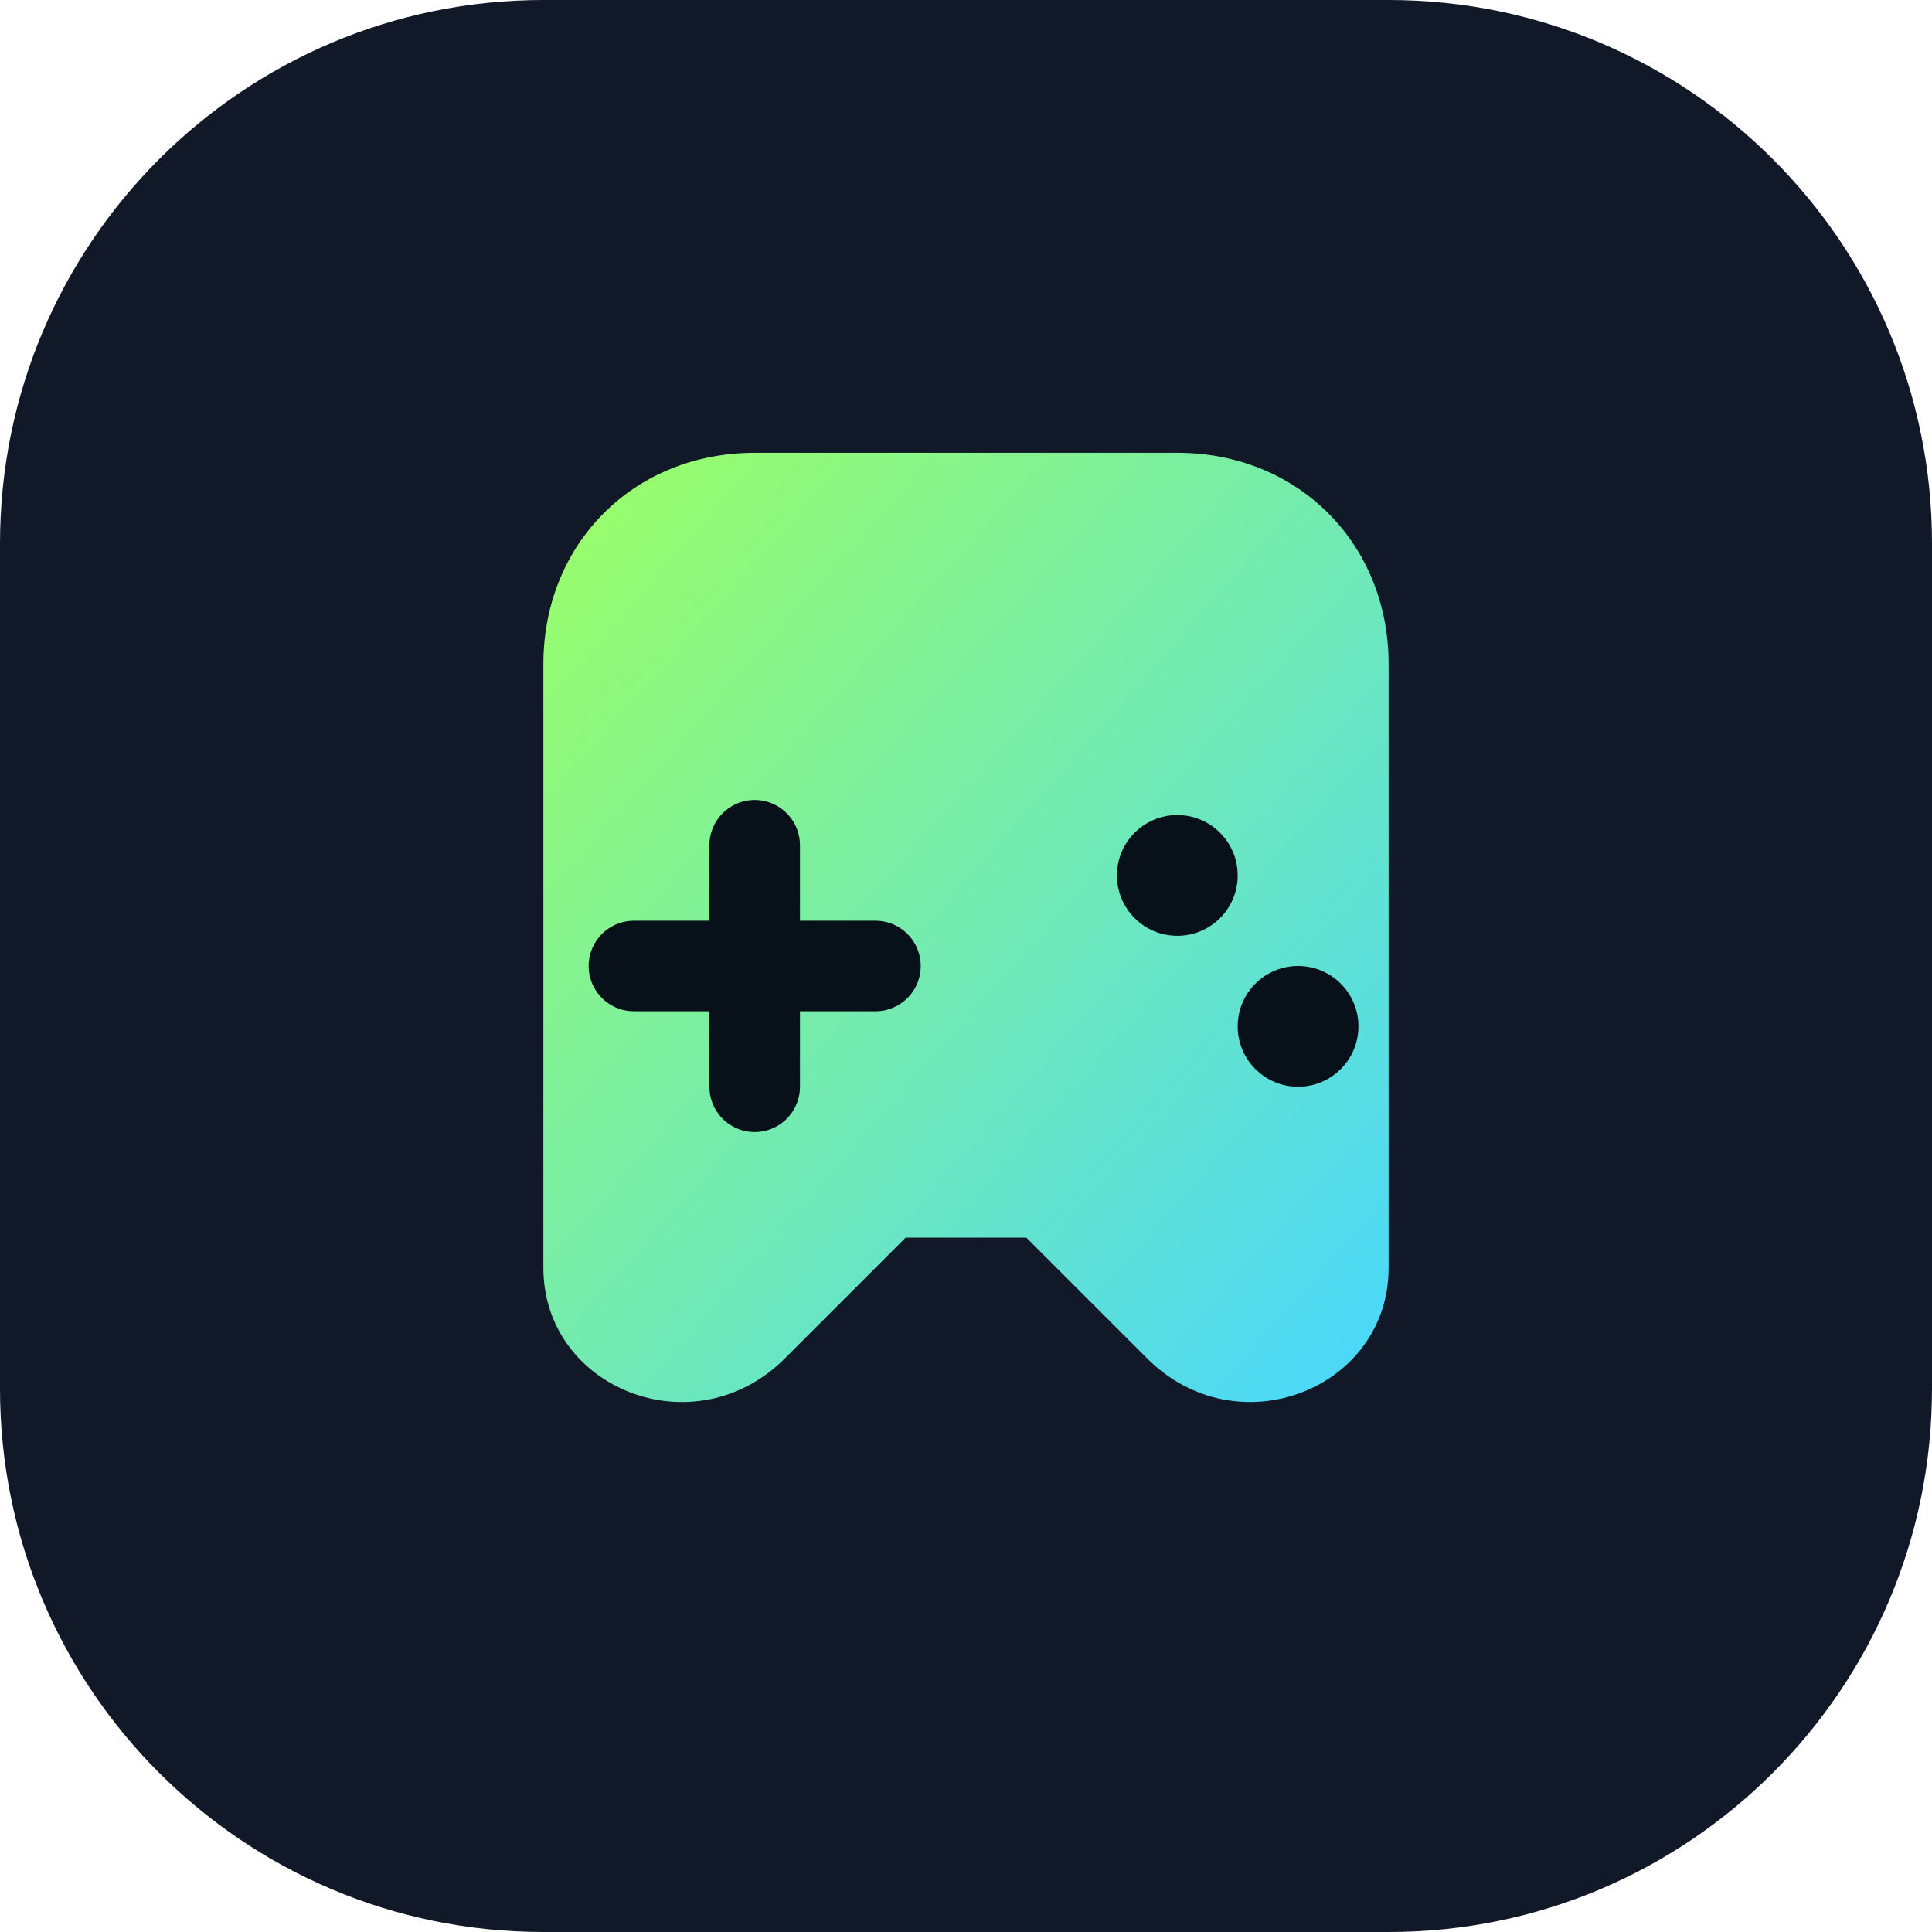
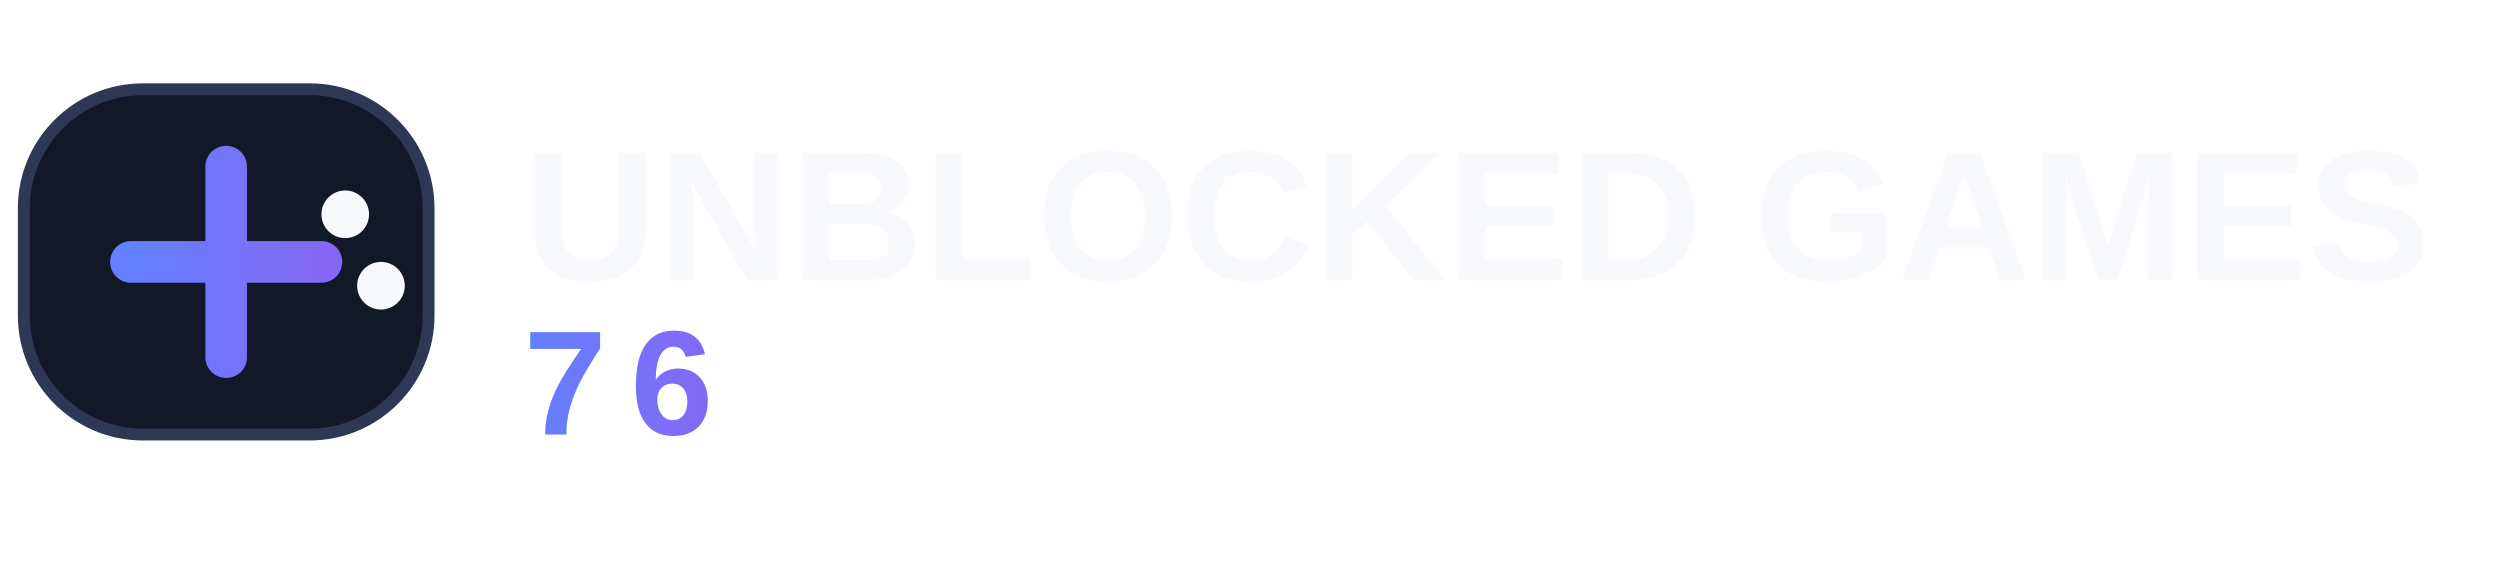
- <svg xmlns="http://www.w3.org/2000/svg" viewBox="0 0 64 64">
+ <svg xmlns="http://www.w3.org/2000/svg" viewBox="0 0 420 96" role="img" aria-label="Unblocked Games 76">
  <defs>
-     <linearGradient id="g" x1="0" y1="0" x2="1" y2="1">
-       <stop stop-color="#9dff63" />
-       <stop offset="1" stop-color="#48d6ff" />
+     <linearGradient id="g" x1="0" x2="1">
+       <stop stop-color="#6380FF" />
+       <stop offset="1" stop-color="#8468F5" />
    </linearGradient>
  </defs>
-   <rect width="64" height="64" rx="18" fill="#111827" />
-   <path d="M18 42V22c0-4 3-7 7-7h14c4 0 7 3 7 7v20c0 4-5 6-8 3l-4-4h-4l-4 4c-3 3-8 1-8-3Z" fill="url(#g)" />
-   <path d="M25 28v8m-4-4h8" stroke="#081019" stroke-width="3" stroke-linecap="round" />
-   <circle cx="39" cy="29" r="2" fill="#081019" />
-   <circle cx="43" cy="34" r="2" fill="#081019" />
+   <rect x="4" y="15" width="68" height="58" rx="20" fill="#111827" stroke="#2D3954" stroke-width="2" />
+   <path d="M22 44h32M38 28v32" stroke="url(#g)" stroke-width="7" stroke-linecap="round" />
+   <circle cx="58" cy="36" r="4" fill="#F7F9FC" />
+   <circle cx="64" cy="48" r="4" fill="#F7F9FC" />
+   <text x="88" y="47" fill="#F7F9FC" font-family="Arial,sans-serif" font-size="31" font-weight="800">UNBLOCKED GAMES</text>
+   <text x="88" y="73" fill="url(#g)" font-family="Arial,sans-serif" font-size="25" font-weight="900" letter-spacing="4">76</text>
</svg>
